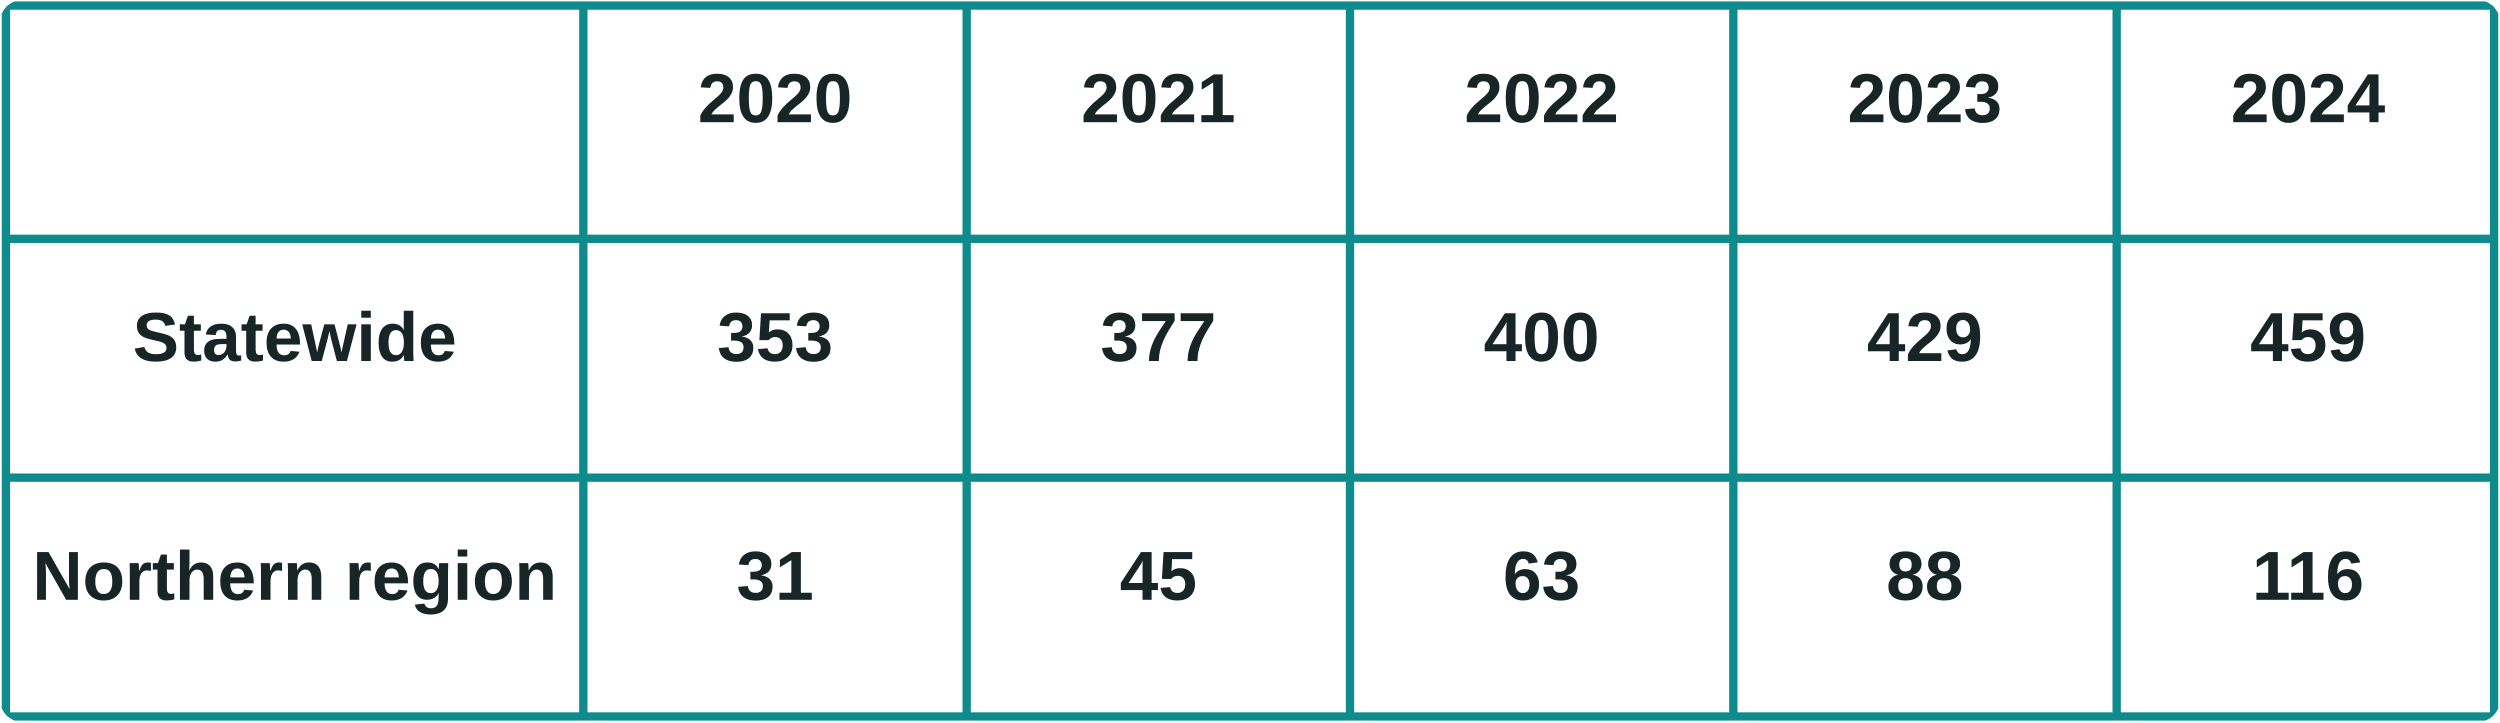
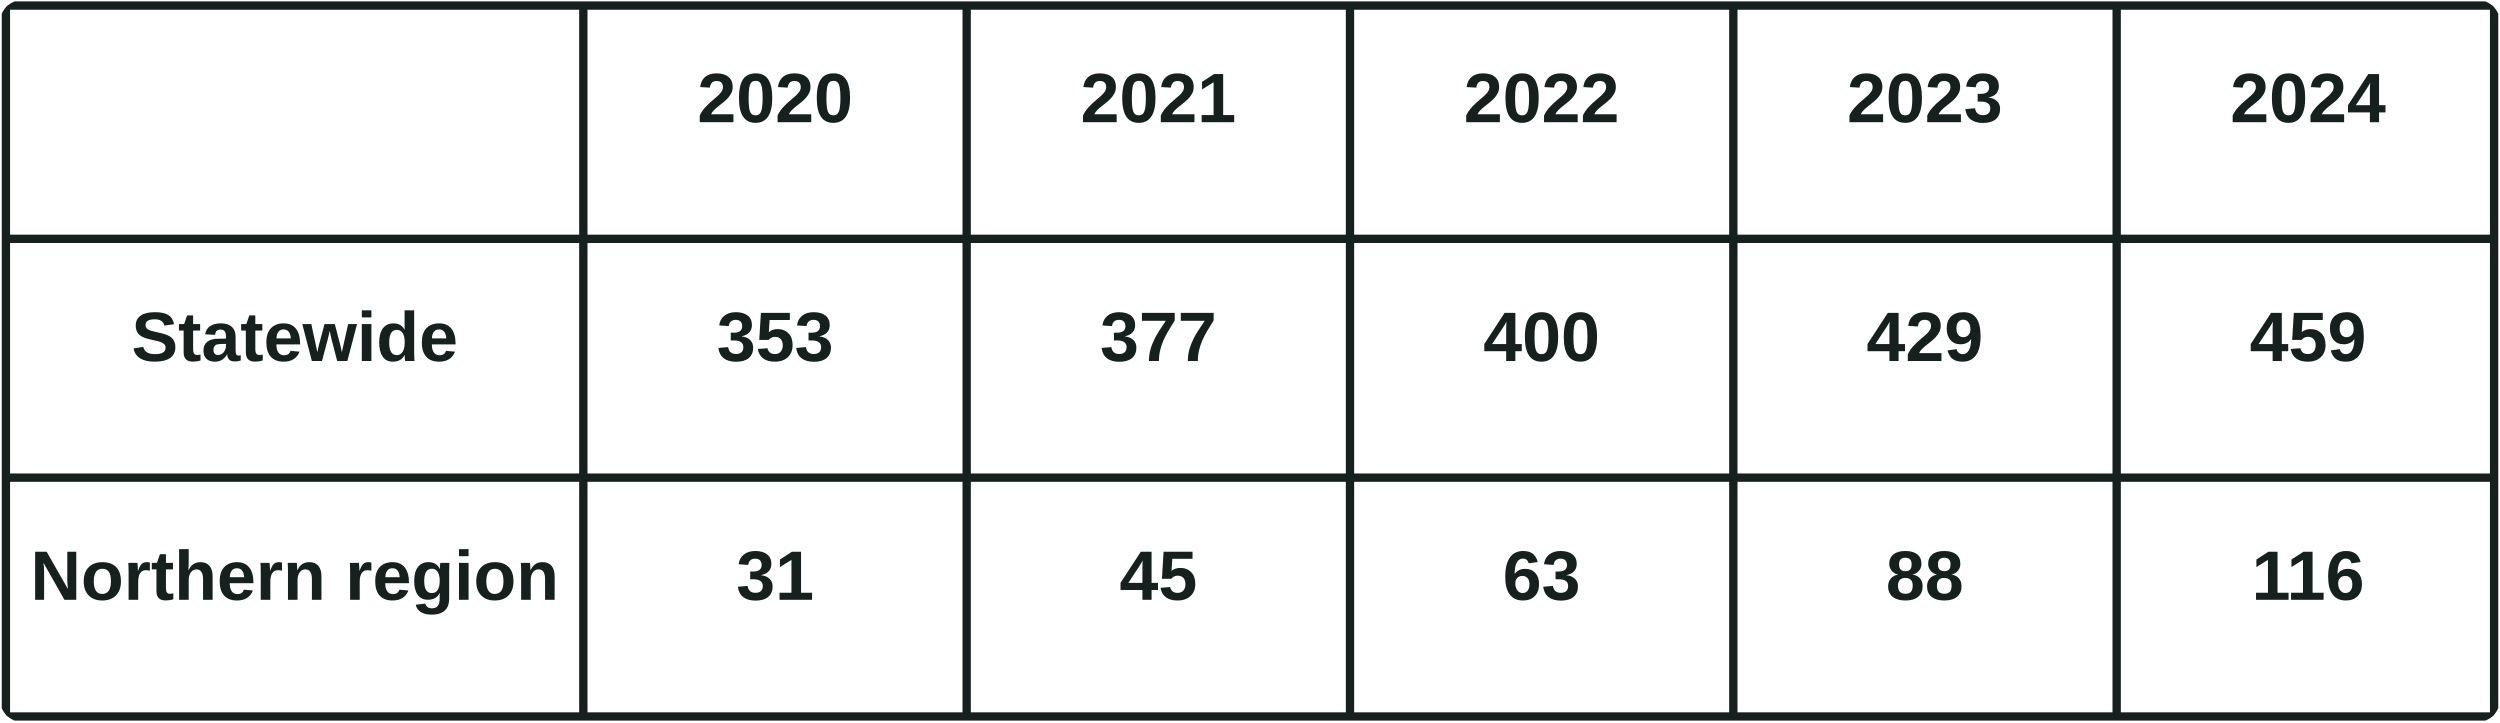
- <svg xmlns="http://www.w3.org/2000/svg" width="1108" height="320" style="overflow: hidden; display: block; background: rgb(255, 255, 255);" viewBox="0 0 1108 320">
+ <svg xmlns="http://www.w3.org/2000/svg" width="1108" height="320" style="overflow: hidden; display: block; background: var(--ld-figure-paper, #ffffff);" viewBox="0 0 1108 320">
  <defs>
-     <filter id="board_f1" width="300%" height="300%" filterUnits="userSpaceOnUse">
+     <filter id="ld-tbl-p0054-02_f1" width="300%" height="300%" filterUnits="userSpaceOnUse">
      <feOffset in="SourceGraphic" result="offOut" dx="5" dy="5" />
      <feColorMatrix in="offOut" result="colorOut" type="matrix" values="0.1 0 0 0 0  0 0.1 0 0 0  0 0 0.1 0 0  0 0 0 1 0" />
      <feGaussianBlur in="colorOut" result="blurOut" stdDeviation="3" />
      <feBlend in="SourceGraphic" in2="blurOut" mode="normal" />
    </filter>
-     <clipPath id="board_ClipFull">
+     <clipPath id="ld-tbl-p0054-02_ClipFull">
      <rect x="0" y="0" width="1108" height="320" rx="10" ry="10" />
    </clipPath>
  </defs>
  <g />
  <g />
  <g />
  <g>
-     <polygon id="board_ld-polygon-1" pointer-events="visibleStroke" fill-opacity="0" tabindex="-1" stroke="none" fill-rule="evenodd" points="2.615,2.462 1105.385,2.462 1105.385,317.538 2.615,317.538" display="inline" style="position: absolute; transition: fill 100ms, fill-opacity 100ms, stroke 100ms, stroke-opacity 100ms, stroke-width 100ms; clip-path: url(&quot;#board_ClipFull&quot;); visibility: inherit;" />
+     <polygon id="ld-tbl-p0054-02_ld-polygon-1" fill="var(--ld-figure-accent-soft, #8a9795)" pointer-events="visiblePainted" fill-opacity="0" tabindex="-1" stroke="none" fill-rule="evenodd" points="2.615,2.462 1105.385,2.462 1105.385,317.538 2.615,317.538" display="inline" style="position: absolute; transition: fill 100ms, fill-opacity 100ms, stroke 100ms, stroke-opacity 100ms, stroke-width 100ms; clip-path: url(&quot;#ld-tbl-p0054-02_ClipFull&quot;); visibility: inherit;" />
  </g>
  <g />
  <g>
-     <path id="board_jxgBoard1G1" stroke-linecap="round" stroke-linejoin="round" fill-rule="evenodd" stroke="#D55E00" stroke-opacity="1" stroke-width="1px" pointer-events="visibleStroke" fill-opacity="0" tabindex="null" d="M 0 0" display="none" style="position: absolute; transition: fill 100ms, fill-opacity 100ms, stroke 100ms, stroke-opacity 100ms, stroke-width 100ms; clip-path: url(&quot;#board_ClipFull&quot;); visibility: hidden;" />
-     <path id="board_jxgBoard1G2" stroke-linecap="round" stroke-linejoin="round" fill-rule="evenodd" stroke="#D55E00" stroke-opacity="1" stroke-width="1px" pointer-events="visibleStroke" fill-opacity="0" tabindex="null" d="M 0 0" display="none" style="position: absolute; transition: fill 100ms, fill-opacity 100ms, stroke 100ms, stroke-opacity 100ms, stroke-width 100ms; clip-path: url(&quot;#board_ClipFull&quot;); visibility: hidden;" />
-     <line id="board_jxgBoard1L7" stroke="#0f8b8d" stroke-opacity="1" stroke-width="3.692px" pointer-events="visibleStroke" fill-opacity="0" tabindex="-1" x1="1105.385" y1="2.462" x2="1105.385" y2="317.538" stroke-linecap="butt" display="inline" style="position: absolute; clip-path: url(&quot;#board_ClipFull&quot;); visibility: inherit;" />
-     <line id="board_jxgBoard1L8" stroke="#0f8b8d" stroke-opacity="1" stroke-width="3.692px" pointer-events="visibleStroke" fill-opacity="0" tabindex="-1" x1="1105.385" y1="317.538" x2="2.615" y2="317.538" stroke-linecap="butt" display="inline" style="position: absolute; clip-path: url(&quot;#board_ClipFull&quot;); visibility: inherit;" />
-     <line id="board_jxgBoard1L9" stroke="#0f8b8d" stroke-opacity="1" stroke-width="3.692px" pointer-events="visibleStroke" fill-opacity="0" tabindex="-1" x1="2.615" y1="317.538" x2="2.615" y2="2.462" stroke-linecap="butt" display="inline" style="position: absolute; clip-path: url(&quot;#board_ClipFull&quot;); visibility: inherit;" />
-     <line id="board_jxgBoard1L10" stroke="#0f8b8d" stroke-opacity="1" stroke-width="3.692px" pointer-events="visibleStroke" fill-opacity="0" tabindex="-1" x1="2.615" y1="2.462" x2="1105.385" y2="2.462" stroke-linecap="butt" display="inline" style="position: absolute; clip-path: url(&quot;#board_ClipFull&quot;); visibility: inherit;" />
+     <path id="ld-tbl-p0054-02_jxgBoard1G1" stroke-linecap="round" stroke-linejoin="round" fill-rule="evenodd" stroke="#D55E00" stroke-opacity="1" stroke-width="1px" pointer-events="visibleStroke" fill-opacity="0" tabindex="null" d="M 0 0" display="none" style="position: absolute; transition: fill 100ms, fill-opacity 100ms, stroke 100ms, stroke-opacity 100ms, stroke-width 100ms; clip-path: url(&quot;#ld-tbl-p0054-02_ClipFull&quot;); visibility: hidden;" />
+     <path id="ld-tbl-p0054-02_jxgBoard1G2" stroke-linecap="round" stroke-linejoin="round" fill-rule="evenodd" stroke="#D55E00" stroke-opacity="1" stroke-width="1px" pointer-events="visibleStroke" fill-opacity="0" tabindex="null" d="M 0 0" display="none" style="position: absolute; transition: fill 100ms, fill-opacity 100ms, stroke 100ms, stroke-opacity 100ms, stroke-width 100ms; clip-path: url(&quot;#ld-tbl-p0054-02_ClipFull&quot;); visibility: hidden;" />
+     <line id="ld-tbl-p0054-02_jxgBoard1L7" stroke="var(--ld-figure-accent, #15201f)" stroke-opacity="1" stroke-width="3.692px" pointer-events="visibleStroke" fill-opacity="0" tabindex="-1" x1="1105.385" y1="2.462" x2="1105.385" y2="317.538" stroke-linecap="butt" display="inline" style="position: absolute; clip-path: url(&quot;#ld-tbl-p0054-02_ClipFull&quot;); visibility: inherit;" />
+     <line id="ld-tbl-p0054-02_jxgBoard1L8" stroke="var(--ld-figure-accent, #15201f)" stroke-opacity="1" stroke-width="3.692px" pointer-events="visibleStroke" fill-opacity="0" tabindex="-1" x1="1105.385" y1="317.538" x2="2.615" y2="317.538" stroke-linecap="butt" display="inline" style="position: absolute; clip-path: url(&quot;#ld-tbl-p0054-02_ClipFull&quot;); visibility: inherit;" />
+     <line id="ld-tbl-p0054-02_jxgBoard1L9" stroke="var(--ld-figure-accent, #15201f)" stroke-opacity="1" stroke-width="3.692px" pointer-events="visibleStroke" fill-opacity="0" tabindex="-1" x1="2.615" y1="317.538" x2="2.615" y2="2.462" stroke-linecap="butt" display="inline" style="position: absolute; clip-path: url(&quot;#ld-tbl-p0054-02_ClipFull&quot;); visibility: inherit;" />
+     <line id="ld-tbl-p0054-02_jxgBoard1L10" stroke="var(--ld-figure-accent, #15201f)" stroke-opacity="1" stroke-width="3.692px" pointer-events="visibleStroke" fill-opacity="0" tabindex="-1" x1="2.615" y1="2.462" x2="1105.385" y2="2.462" stroke-linecap="butt" display="inline" style="position: absolute; clip-path: url(&quot;#ld-tbl-p0054-02_ClipFull&quot;); visibility: inherit;" />
  </g>
  <g />
  <g />
  <g />
  <g>
-     <ellipse id="board_jxgBoard1P3" stroke="#D55E00" stroke-opacity="1" stroke-width="2px" fill="#D55E00" pointer-events="visiblePainted" fill-opacity="1" tabindex="null" cx="2.615" cy="2.462" rx="4" ry="4" display="none" style="position: absolute; transition: fill 100ms, fill-opacity 100ms, stroke 100ms, stroke-opacity 100ms, stroke-width 100ms, width 100ms, height 100ms, rx 100ms, ry 100ms; clip-path: url(&quot;#board_ClipFull&quot;); visibility: hidden;" />
-     <ellipse id="board_jxgBoard1P4" stroke="#D55E00" stroke-opacity="1" stroke-width="2px" fill="#D55E00" pointer-events="visiblePainted" fill-opacity="1" tabindex="null" cx="1105.385" cy="2.462" rx="4" ry="4" display="none" style="position: absolute; transition: fill 100ms, fill-opacity 100ms, stroke 100ms, stroke-opacity 100ms, stroke-width 100ms, width 100ms, height 100ms, rx 100ms, ry 100ms; clip-path: url(&quot;#board_ClipFull&quot;); visibility: hidden;" />
-     <ellipse id="board_jxgBoard1P5" stroke="#D55E00" stroke-opacity="1" stroke-width="2px" fill="#D55E00" pointer-events="visiblePainted" fill-opacity="1" tabindex="null" cx="1105.385" cy="317.538" rx="4" ry="4" display="none" style="position: absolute; transition: fill 100ms, fill-opacity 100ms, stroke 100ms, stroke-opacity 100ms, stroke-width 100ms, width 100ms, height 100ms, rx 100ms, ry 100ms; clip-path: url(&quot;#board_ClipFull&quot;); visibility: hidden;" />
-     <ellipse id="board_jxgBoard1P6" stroke="#D55E00" stroke-opacity="1" stroke-width="2px" fill="#D55E00" pointer-events="visiblePainted" fill-opacity="1" tabindex="null" cx="2.615" cy="317.538" rx="4" ry="4" display="none" style="position: absolute; transition: fill 100ms, fill-opacity 100ms, stroke 100ms, stroke-opacity 100ms, stroke-width 100ms, width 100ms, height 100ms, rx 100ms, ry 100ms; clip-path: url(&quot;#board_ClipFull&quot;); visibility: hidden;" />
+     <ellipse id="ld-tbl-p0054-02_jxgBoard1P3" stroke="#D55E00" stroke-opacity="1" stroke-width="2px" fill="#D55E00" pointer-events="visiblePainted" fill-opacity="1" tabindex="null" cx="2.615" cy="2.462" rx="4" ry="4" display="none" style="position: absolute; transition: fill 100ms, fill-opacity 100ms, stroke 100ms, stroke-opacity 100ms, stroke-width 100ms, width 100ms, height 100ms, rx 100ms, ry 100ms; clip-path: url(&quot;#ld-tbl-p0054-02_ClipFull&quot;); visibility: hidden;" />
+     <ellipse id="ld-tbl-p0054-02_jxgBoard1P4" stroke="#D55E00" stroke-opacity="1" stroke-width="2px" fill="#D55E00" pointer-events="visiblePainted" fill-opacity="1" tabindex="null" cx="1105.385" cy="2.462" rx="4" ry="4" display="none" style="position: absolute; transition: fill 100ms, fill-opacity 100ms, stroke 100ms, stroke-opacity 100ms, stroke-width 100ms, width 100ms, height 100ms, rx 100ms, ry 100ms; clip-path: url(&quot;#ld-tbl-p0054-02_ClipFull&quot;); visibility: hidden;" />
+     <ellipse id="ld-tbl-p0054-02_jxgBoard1P5" stroke="#D55E00" stroke-opacity="1" stroke-width="2px" fill="#D55E00" pointer-events="visiblePainted" fill-opacity="1" tabindex="null" cx="1105.385" cy="317.538" rx="4" ry="4" display="none" style="position: absolute; transition: fill 100ms, fill-opacity 100ms, stroke 100ms, stroke-opacity 100ms, stroke-width 100ms, width 100ms, height 100ms, rx 100ms, ry 100ms; clip-path: url(&quot;#ld-tbl-p0054-02_ClipFull&quot;); visibility: hidden;" />
+     <ellipse id="ld-tbl-p0054-02_jxgBoard1P6" stroke="#D55E00" stroke-opacity="1" stroke-width="2px" fill="#D55E00" pointer-events="visiblePainted" fill-opacity="1" tabindex="null" cx="2.615" cy="317.538" rx="4" ry="4" display="none" style="position: absolute; transition: fill 100ms, fill-opacity 100ms, stroke 100ms, stroke-opacity 100ms, stroke-width 100ms, width 100ms, height 100ms, rx 100ms, ry 100ms; clip-path: url(&quot;#ld-tbl-p0054-02_ClipFull&quot;); visibility: hidden;" />
  </g>
  <g />
  <g />
  <g />
  <g />
  <g />
  <g />
  <g />
  <g />
  <g />
  <g />
-   <g id="ld-raw-path-layer" transform="scale(1.231111 1.230769)">
-     <path d="M210 2v256M348 2v256M486 2v256M624 2v256M762 2v256" fill="none" stroke="#0f8b8d" stroke-width="2.999" fill-opacity="1" stroke-opacity="1" />
-     <path d="M2 86h896M2 172h896" fill="none" stroke="#0f8b8d" stroke-width="2.999" fill-opacity="1" stroke-opacity="1" />
+   <g id="ld-tbl-p0054-02-raw-path-layer" transform="scale(1.231111 1.230769)">
+     <path d="M210 2v256M348 2v256M486 2v256M624 2v256M762 2v256" fill="none" stroke="var(--ld-figure-accent, #15201f)" stroke-width="2.999" fill-opacity="0" stroke-opacity="1" />
+     <path d="M2 86h896M2 172h896" fill="none" stroke="var(--ld-figure-accent, #15201f)" stroke-width="2.999" fill-opacity="0" stroke-opacity="1" />
  </g>
-   <g id="ld-label-layer">
-     <text fill="#172526" font-family="Arial, Helvetica, sans-serif" font-size="30.769" font-weight="600" dominant-baseline="alphabetic" data-label-id="text-1-label" x="343.538" y="54.154" text-anchor="middle">2020</text>
-     <text fill="#172526" font-family="Arial, Helvetica, sans-serif" font-size="30.769" font-weight="600" dominant-baseline="alphabetic" data-label-id="text-2-label" x="513.385" y="54.154" text-anchor="middle">2021</text>
-     <text fill="#172526" font-family="Arial, Helvetica, sans-serif" font-size="30.769" font-weight="600" dominant-baseline="alphabetic" data-label-id="text-3-label" x="683.231" y="54.154" text-anchor="middle">2022</text>
-     <text fill="#172526" font-family="Arial, Helvetica, sans-serif" font-size="30.769" font-weight="600" dominant-baseline="alphabetic" data-label-id="text-4-label" x="853.077" y="54.154" text-anchor="middle">2023</text>
-     <text fill="#172526" font-family="Arial, Helvetica, sans-serif" font-size="30.769" font-weight="600" dominant-baseline="alphabetic" data-label-id="text-5-label" x="1022.923" y="54.154" text-anchor="middle">2024</text>
-     <text fill="#172526" font-family="Arial, Helvetica, sans-serif" font-size="30.769" font-weight="600" dominant-baseline="alphabetic" data-label-id="text-6-label" x="130.615" y="160" text-anchor="middle">Statewide</text>
-     <text fill="#172526" font-family="Arial, Helvetica, sans-serif" font-size="30.769" font-weight="600" dominant-baseline="alphabetic" data-label-id="text-7-label" x="343.538" y="160" text-anchor="middle">353</text>
-     <text fill="#172526" font-family="Arial, Helvetica, sans-serif" font-size="30.769" font-weight="600" dominant-baseline="alphabetic" data-label-id="text-8-label" x="513.385" y="160" text-anchor="middle">377</text>
-     <text fill="#172526" font-family="Arial, Helvetica, sans-serif" font-size="30.769" font-weight="600" dominant-baseline="alphabetic" data-label-id="text-9-label" x="683.231" y="160" text-anchor="middle">400</text>
-     <text fill="#172526" font-family="Arial, Helvetica, sans-serif" font-size="30.769" font-weight="600" dominant-baseline="alphabetic" data-label-id="text-10-label" x="853.077" y="160" text-anchor="middle">429</text>
-     <text fill="#172526" font-family="Arial, Helvetica, sans-serif" font-size="30.769" font-weight="600" dominant-baseline="alphabetic" data-label-id="text-11-label" x="1022.923" y="160" text-anchor="middle">459</text>
-     <text fill="#172526" font-family="Arial, Helvetica, sans-serif" font-size="30.769" font-weight="600" dominant-baseline="alphabetic" data-label-id="text-12-label" x="130.615" y="265.846" text-anchor="middle">Northern region</text>
-     <text fill="#172526" font-family="Arial, Helvetica, sans-serif" font-size="30.769" font-weight="600" dominant-baseline="alphabetic" data-label-id="text-13-label" x="343.538" y="265.846" text-anchor="middle">31</text>
-     <text fill="#172526" font-family="Arial, Helvetica, sans-serif" font-size="30.769" font-weight="600" dominant-baseline="alphabetic" data-label-id="text-14-label" x="513.385" y="265.846" text-anchor="middle">45</text>
-     <text fill="#172526" font-family="Arial, Helvetica, sans-serif" font-size="30.769" font-weight="600" dominant-baseline="alphabetic" data-label-id="text-15-label" x="683.231" y="265.846" text-anchor="middle">63</text>
-     <text fill="#172526" font-family="Arial, Helvetica, sans-serif" font-size="30.769" font-weight="600" dominant-baseline="alphabetic" data-label-id="text-16-label" x="853.077" y="265.846" text-anchor="middle">88</text>
-     <text fill="#172526" font-family="Arial, Helvetica, sans-serif" font-size="30.769" font-weight="600" dominant-baseline="alphabetic" data-label-id="text-17-label" x="1022.923" y="265.846" text-anchor="middle">116</text>
+   <g id="ld-tbl-p0054-02-label-layer">
+     <text fill="var(--ld-figure-ink, #15201f)" font-family="Arial, Helvetica, sans-serif" font-size="31" font-weight="600" dominant-baseline="alphabetic" data-label-id="text-1-label" x="343.538" y="54.154" text-anchor="middle">2020</text>
+     <text fill="var(--ld-figure-ink, #15201f)" font-family="Arial, Helvetica, sans-serif" font-size="31" font-weight="600" dominant-baseline="alphabetic" data-label-id="text-2-label" x="513.385" y="54.154" text-anchor="middle">2021</text>
+     <text fill="var(--ld-figure-ink, #15201f)" font-family="Arial, Helvetica, sans-serif" font-size="31" font-weight="600" dominant-baseline="alphabetic" data-label-id="text-3-label" x="683.231" y="54.154" text-anchor="middle">2022</text>
+     <text fill="var(--ld-figure-ink, #15201f)" font-family="Arial, Helvetica, sans-serif" font-size="31" font-weight="600" dominant-baseline="alphabetic" data-label-id="text-4-label" x="853.077" y="54.154" text-anchor="middle">2023</text>
+     <text fill="var(--ld-figure-ink, #15201f)" font-family="Arial, Helvetica, sans-serif" font-size="31" font-weight="600" dominant-baseline="alphabetic" data-label-id="text-5-label" x="1022.923" y="54.154" text-anchor="middle">2024</text>
+     <text fill="var(--ld-figure-ink, #15201f)" font-family="Arial, Helvetica, sans-serif" font-size="31" font-weight="600" dominant-baseline="alphabetic" data-label-id="text-6-label" x="130.615" y="160" text-anchor="middle">Statewide</text>
+     <text fill="var(--ld-figure-ink, #15201f)" font-family="Arial, Helvetica, sans-serif" font-size="31" font-weight="600" dominant-baseline="alphabetic" data-label-id="text-7-label" x="343.538" y="160" text-anchor="middle">353</text>
+     <text fill="var(--ld-figure-ink, #15201f)" font-family="Arial, Helvetica, sans-serif" font-size="31" font-weight="600" dominant-baseline="alphabetic" data-label-id="text-8-label" x="513.385" y="160" text-anchor="middle">377</text>
+     <text fill="var(--ld-figure-ink, #15201f)" font-family="Arial, Helvetica, sans-serif" font-size="31" font-weight="600" dominant-baseline="alphabetic" data-label-id="text-9-label" x="683.231" y="160" text-anchor="middle">400</text>
+     <text fill="var(--ld-figure-ink, #15201f)" font-family="Arial, Helvetica, sans-serif" font-size="31" font-weight="600" dominant-baseline="alphabetic" data-label-id="text-10-label" x="853.077" y="160" text-anchor="middle">429</text>
+     <text fill="var(--ld-figure-ink, #15201f)" font-family="Arial, Helvetica, sans-serif" font-size="31" font-weight="600" dominant-baseline="alphabetic" data-label-id="text-11-label" x="1022.923" y="160" text-anchor="middle">459</text>
+     <text fill="var(--ld-figure-ink, #15201f)" font-family="Arial, Helvetica, sans-serif" font-size="31" font-weight="600" dominant-baseline="alphabetic" data-label-id="text-12-label" x="130.615" y="265.846" text-anchor="middle">Northern region</text>
+     <text fill="var(--ld-figure-ink, #15201f)" font-family="Arial, Helvetica, sans-serif" font-size="31" font-weight="600" dominant-baseline="alphabetic" data-label-id="text-13-label" x="343.538" y="265.846" text-anchor="middle">31</text>
+     <text fill="var(--ld-figure-ink, #15201f)" font-family="Arial, Helvetica, sans-serif" font-size="31" font-weight="600" dominant-baseline="alphabetic" data-label-id="text-14-label" x="513.385" y="265.846" text-anchor="middle">45</text>
+     <text fill="var(--ld-figure-ink, #15201f)" font-family="Arial, Helvetica, sans-serif" font-size="31" font-weight="600" dominant-baseline="alphabetic" data-label-id="text-15-label" x="683.231" y="265.846" text-anchor="middle">63</text>
+     <text fill="var(--ld-figure-ink, #15201f)" font-family="Arial, Helvetica, sans-serif" font-size="31" font-weight="600" dominant-baseline="alphabetic" data-label-id="text-16-label" x="853.077" y="265.846" text-anchor="middle">88</text>
+     <text fill="var(--ld-figure-ink, #15201f)" font-family="Arial, Helvetica, sans-serif" font-size="31" font-weight="600" dominant-baseline="alphabetic" data-label-id="text-17-label" x="1022.923" y="265.846" text-anchor="middle">116</text>
  </g>
</svg>
